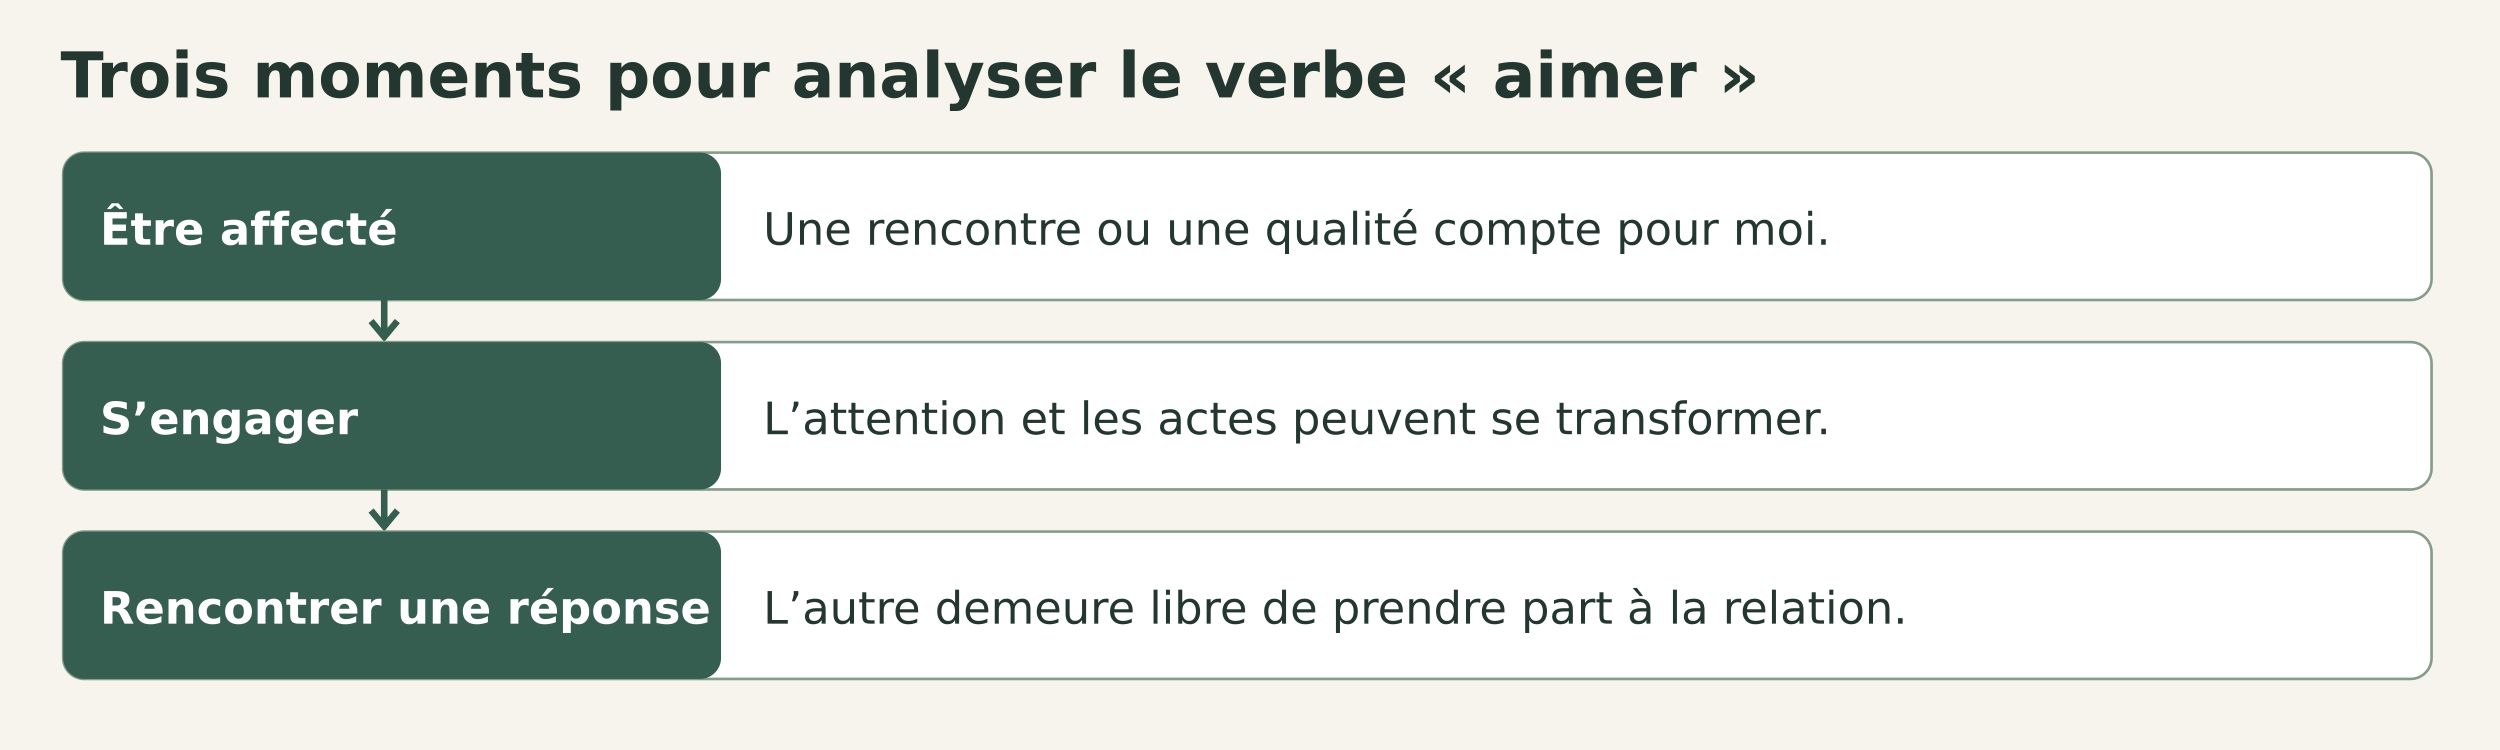
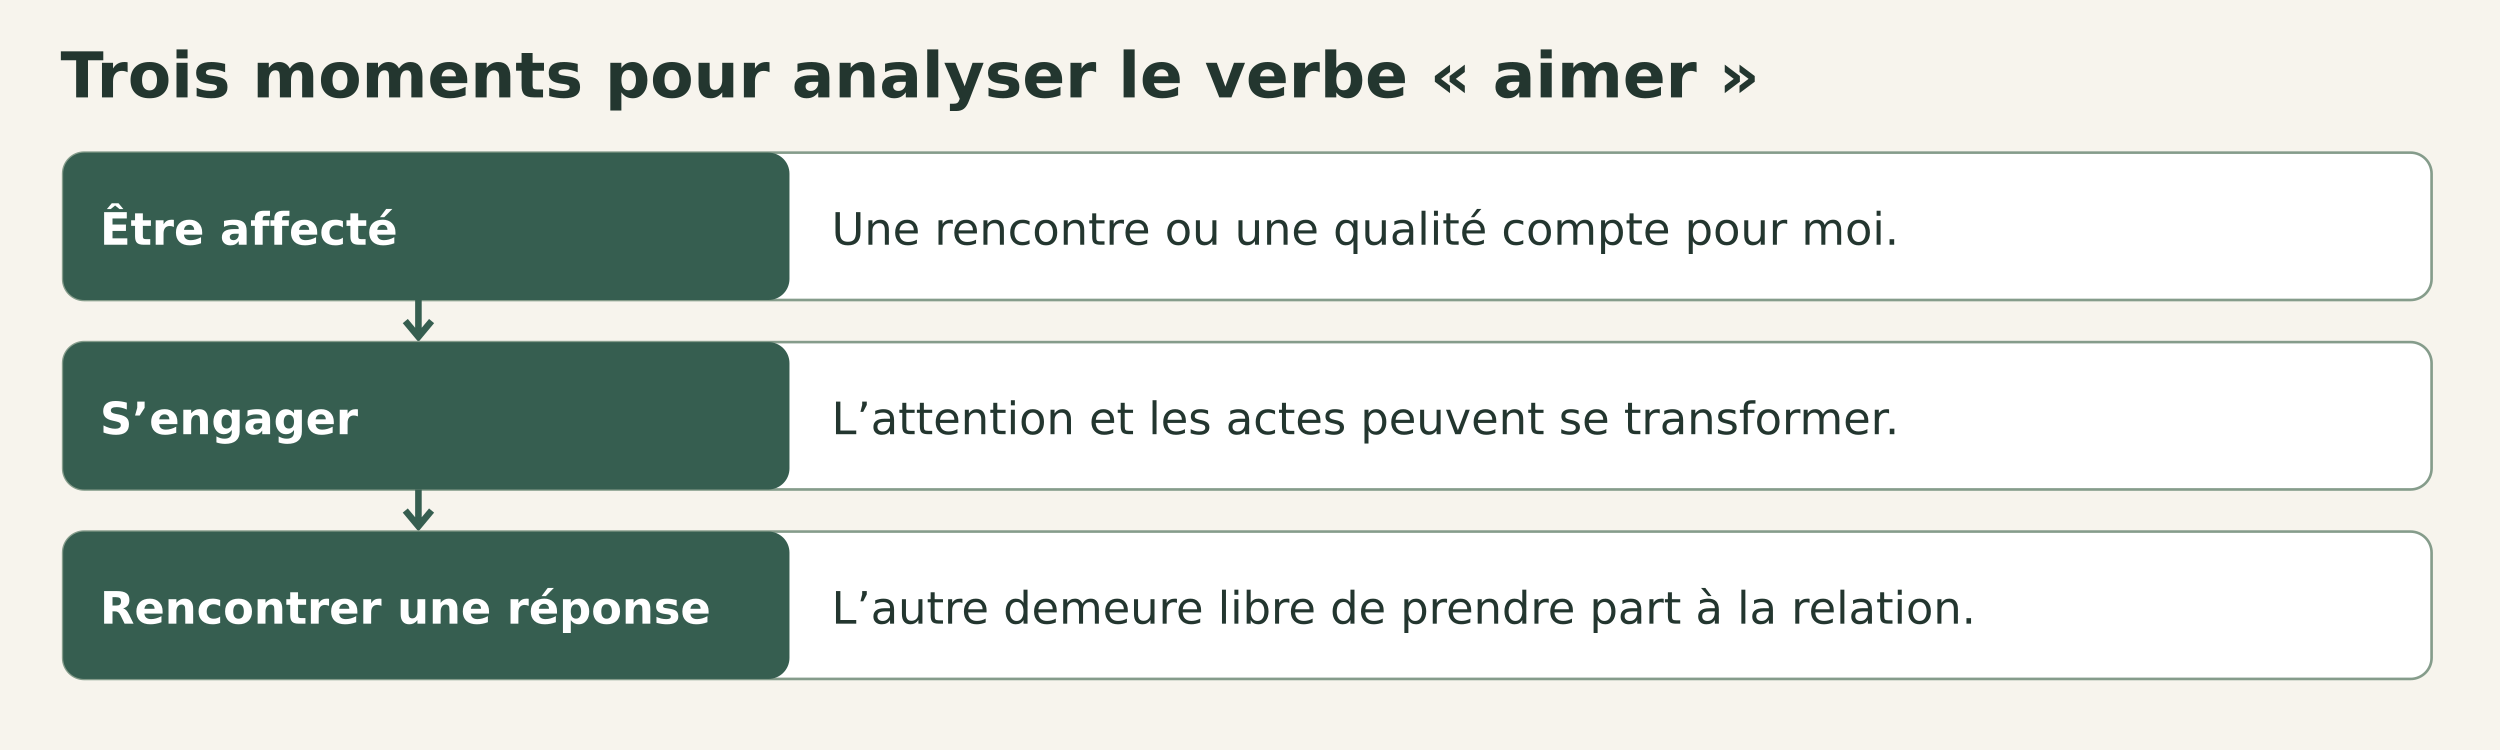
<svg xmlns="http://www.w3.org/2000/svg" width="950" height="285" viewBox="0 0 950 285" role="img" aria-labelledby="titre desc">
  <rect width="950" height="285" fill="#f7f4ed" />
  <g fill="#23362f" font-family="DejaVu Sans,sans-serif">
    <text x="23" y="37" font-size="24" font-weight="bold">Trois moments pour analyser le verbe « aimer »</text>
    <rect x="24" y="58" width="900" height="56" rx="8" fill="white" stroke="#859c8b" />
-     <rect x="24" y="58" width="250" height="56" rx="8" fill="#365e50" />
+     <rect x="24" y="58" width="276" height="56" rx="8" fill="#365e50" />
    <text x="38" y="93" font-size="17" font-weight="bold" fill="white">Être affecté</text>
-     <text x="290" y="93" font-size="17">Une rencontre ou une qualité compte pour moi.</text>
-     <path d="M146 114 v12 m-5 -4 l5 6 l5 -6" fill="none" stroke="#365e50" stroke-width="2.5" />
+     <text x="316" y="93" font-size="17">Une rencontre ou une qualité compte pour moi.</text>
+     <path d="M159 114 v12 m-5 -4 l5 6 l5 -6" fill="none" stroke="#365e50" stroke-width="2.5" />
    <rect x="24" y="130" width="900" height="56" rx="8" fill="white" stroke="#859c8b" />
-     <rect x="24" y="130" width="250" height="56" rx="8" fill="#365e50" />
+     <rect x="24" y="130" width="276" height="56" rx="8" fill="#365e50" />
    <text x="38" y="165" font-size="17" font-weight="bold" fill="white">S’engager</text>
-     <text x="290" y="165" font-size="17">L’attention et les actes peuvent se transformer.</text>
-     <path d="M146 186 v12 m-5 -4 l5 6 l5 -6" fill="none" stroke="#365e50" stroke-width="2.5" />
+     <text x="316" y="165" font-size="17">L’attention et les actes peuvent se transformer.</text>
+     <path d="M159 186 v12 m-5 -4 l5 6 l5 -6" fill="none" stroke="#365e50" stroke-width="2.5" />
    <rect x="24" y="202" width="900" height="56" rx="8" fill="white" stroke="#859c8b" />
-     <rect x="24" y="202" width="250" height="56" rx="8" fill="#365e50" />
+     <rect x="24" y="202" width="276" height="56" rx="8" fill="#365e50" />
    <text x="38" y="237" font-size="17" font-weight="bold" fill="white">Rencontrer une réponse</text>
-     <text x="290" y="237" font-size="17">L’autre demeure libre de prendre part à la relation.</text>
+     <text x="316" y="237" font-size="17">L’autre demeure libre de prendre part à la relation.</text>
  </g>
</svg>
